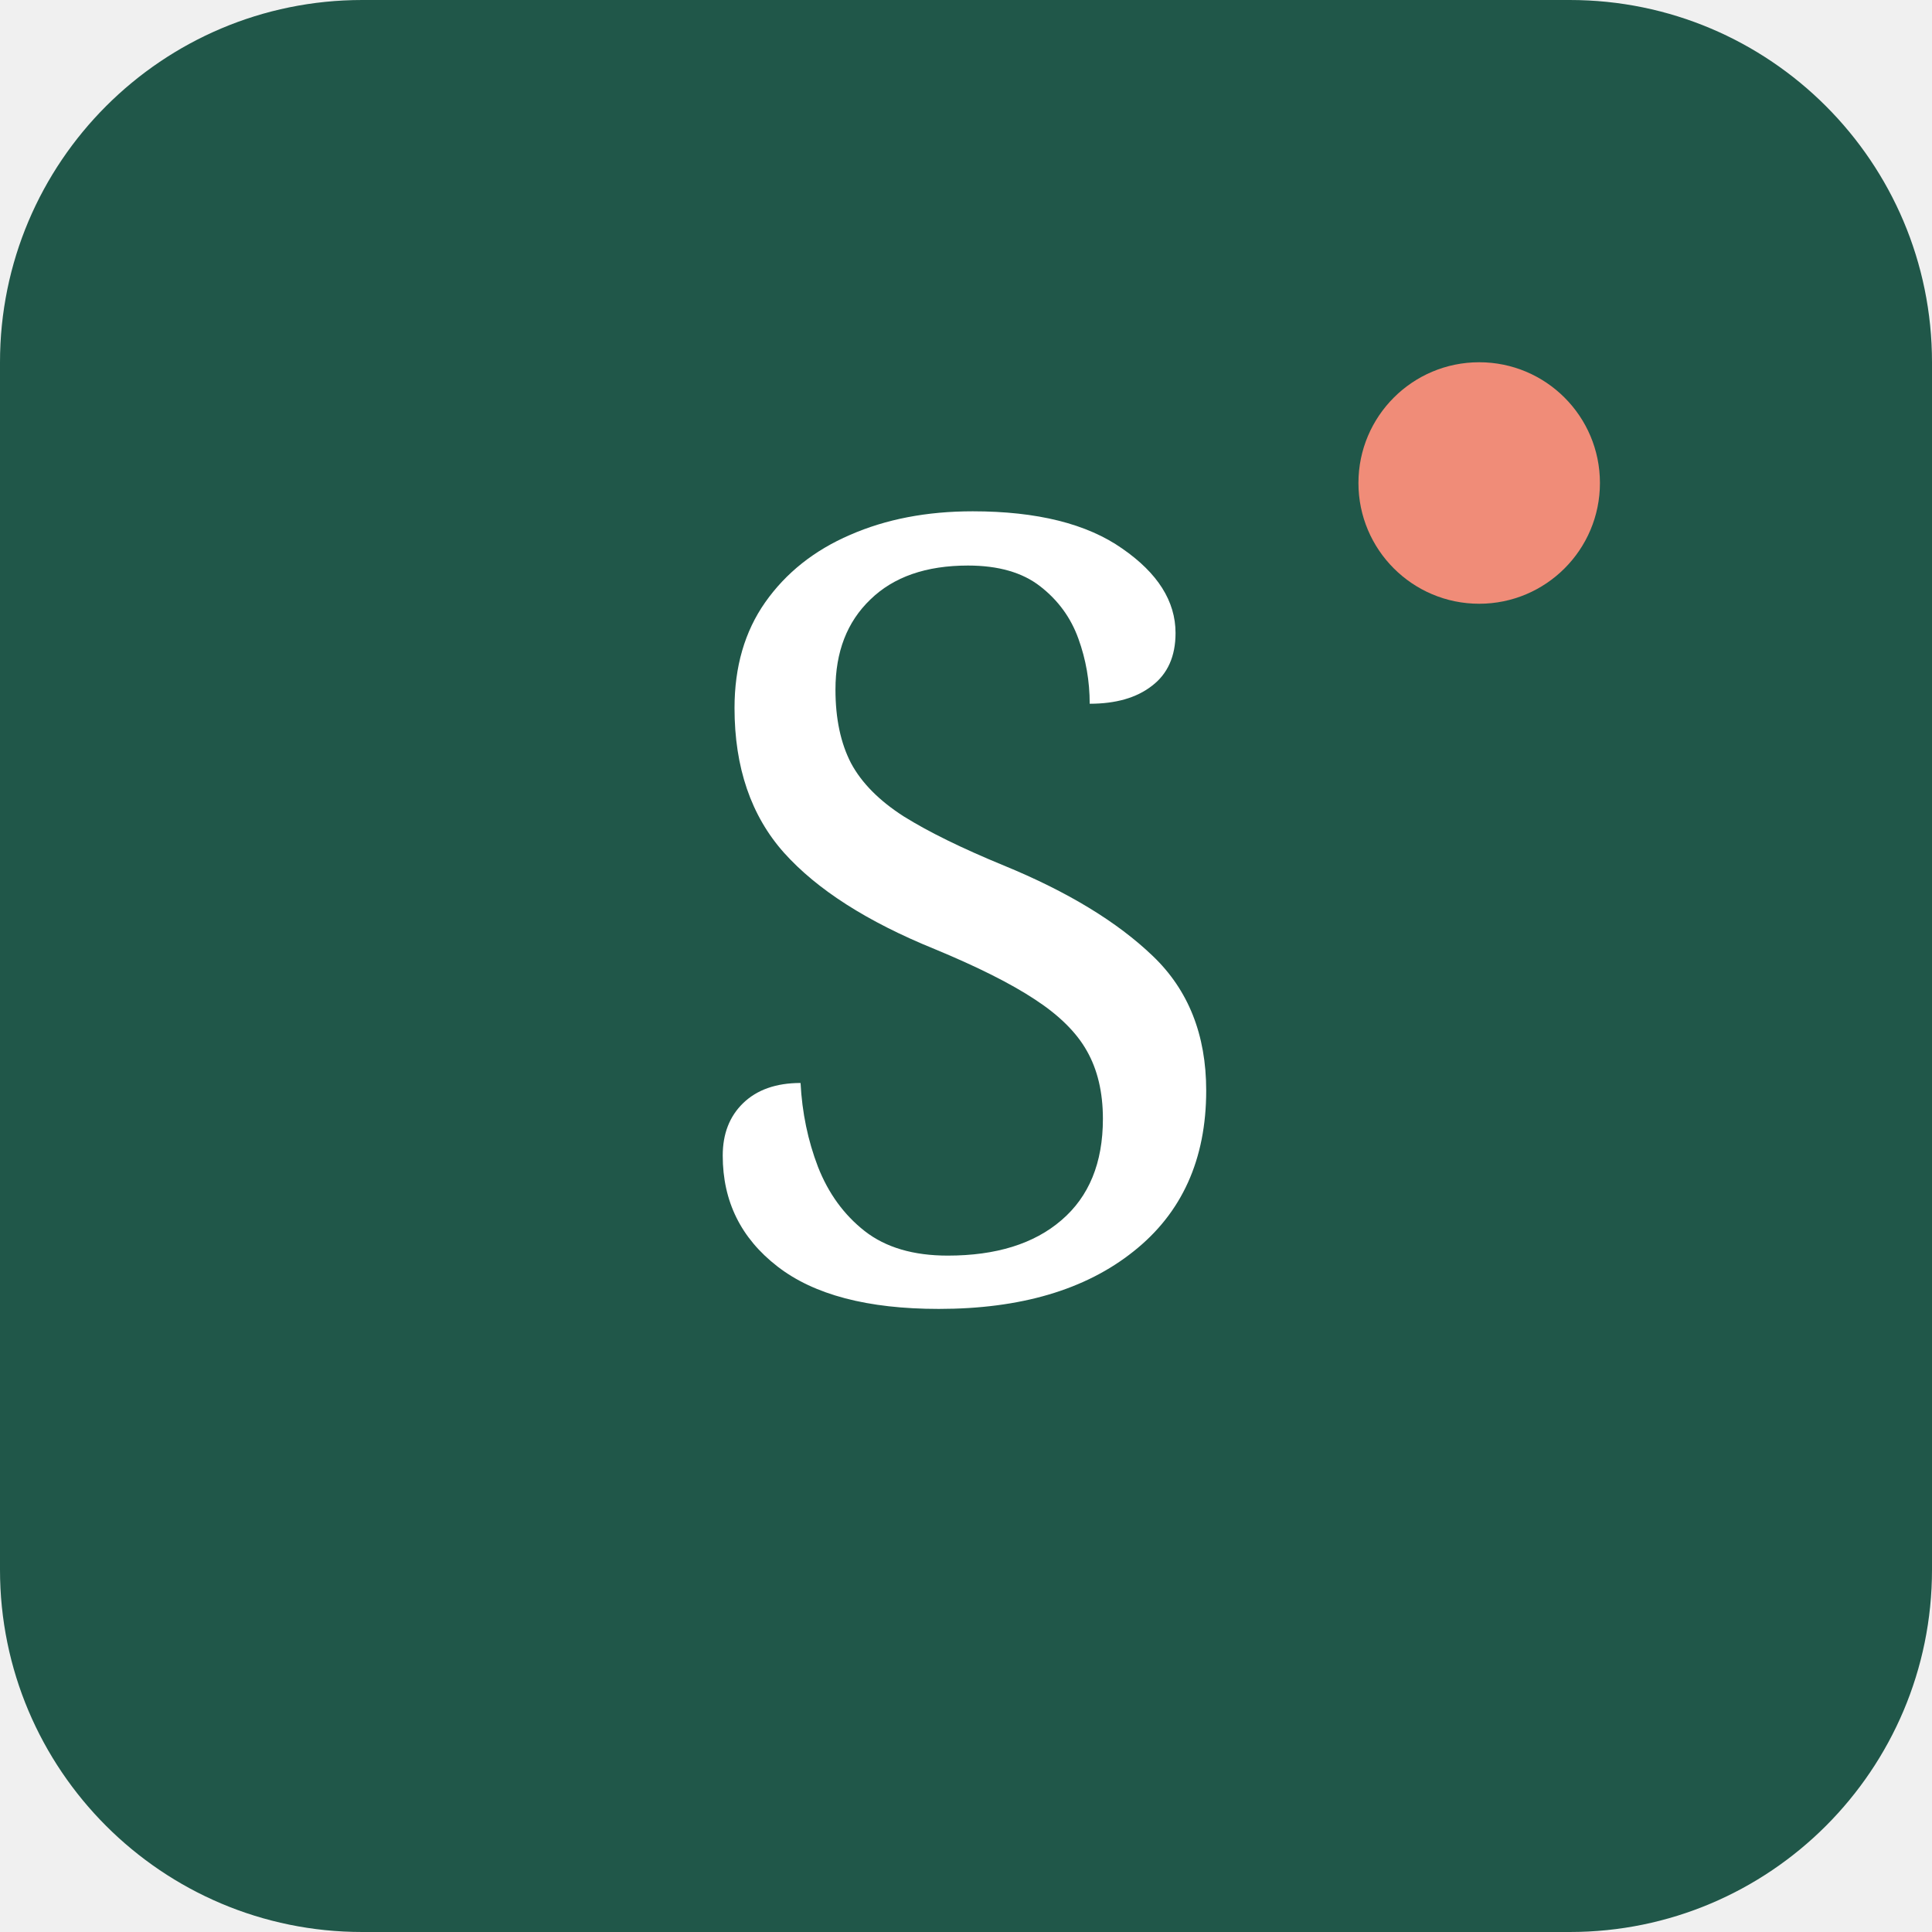
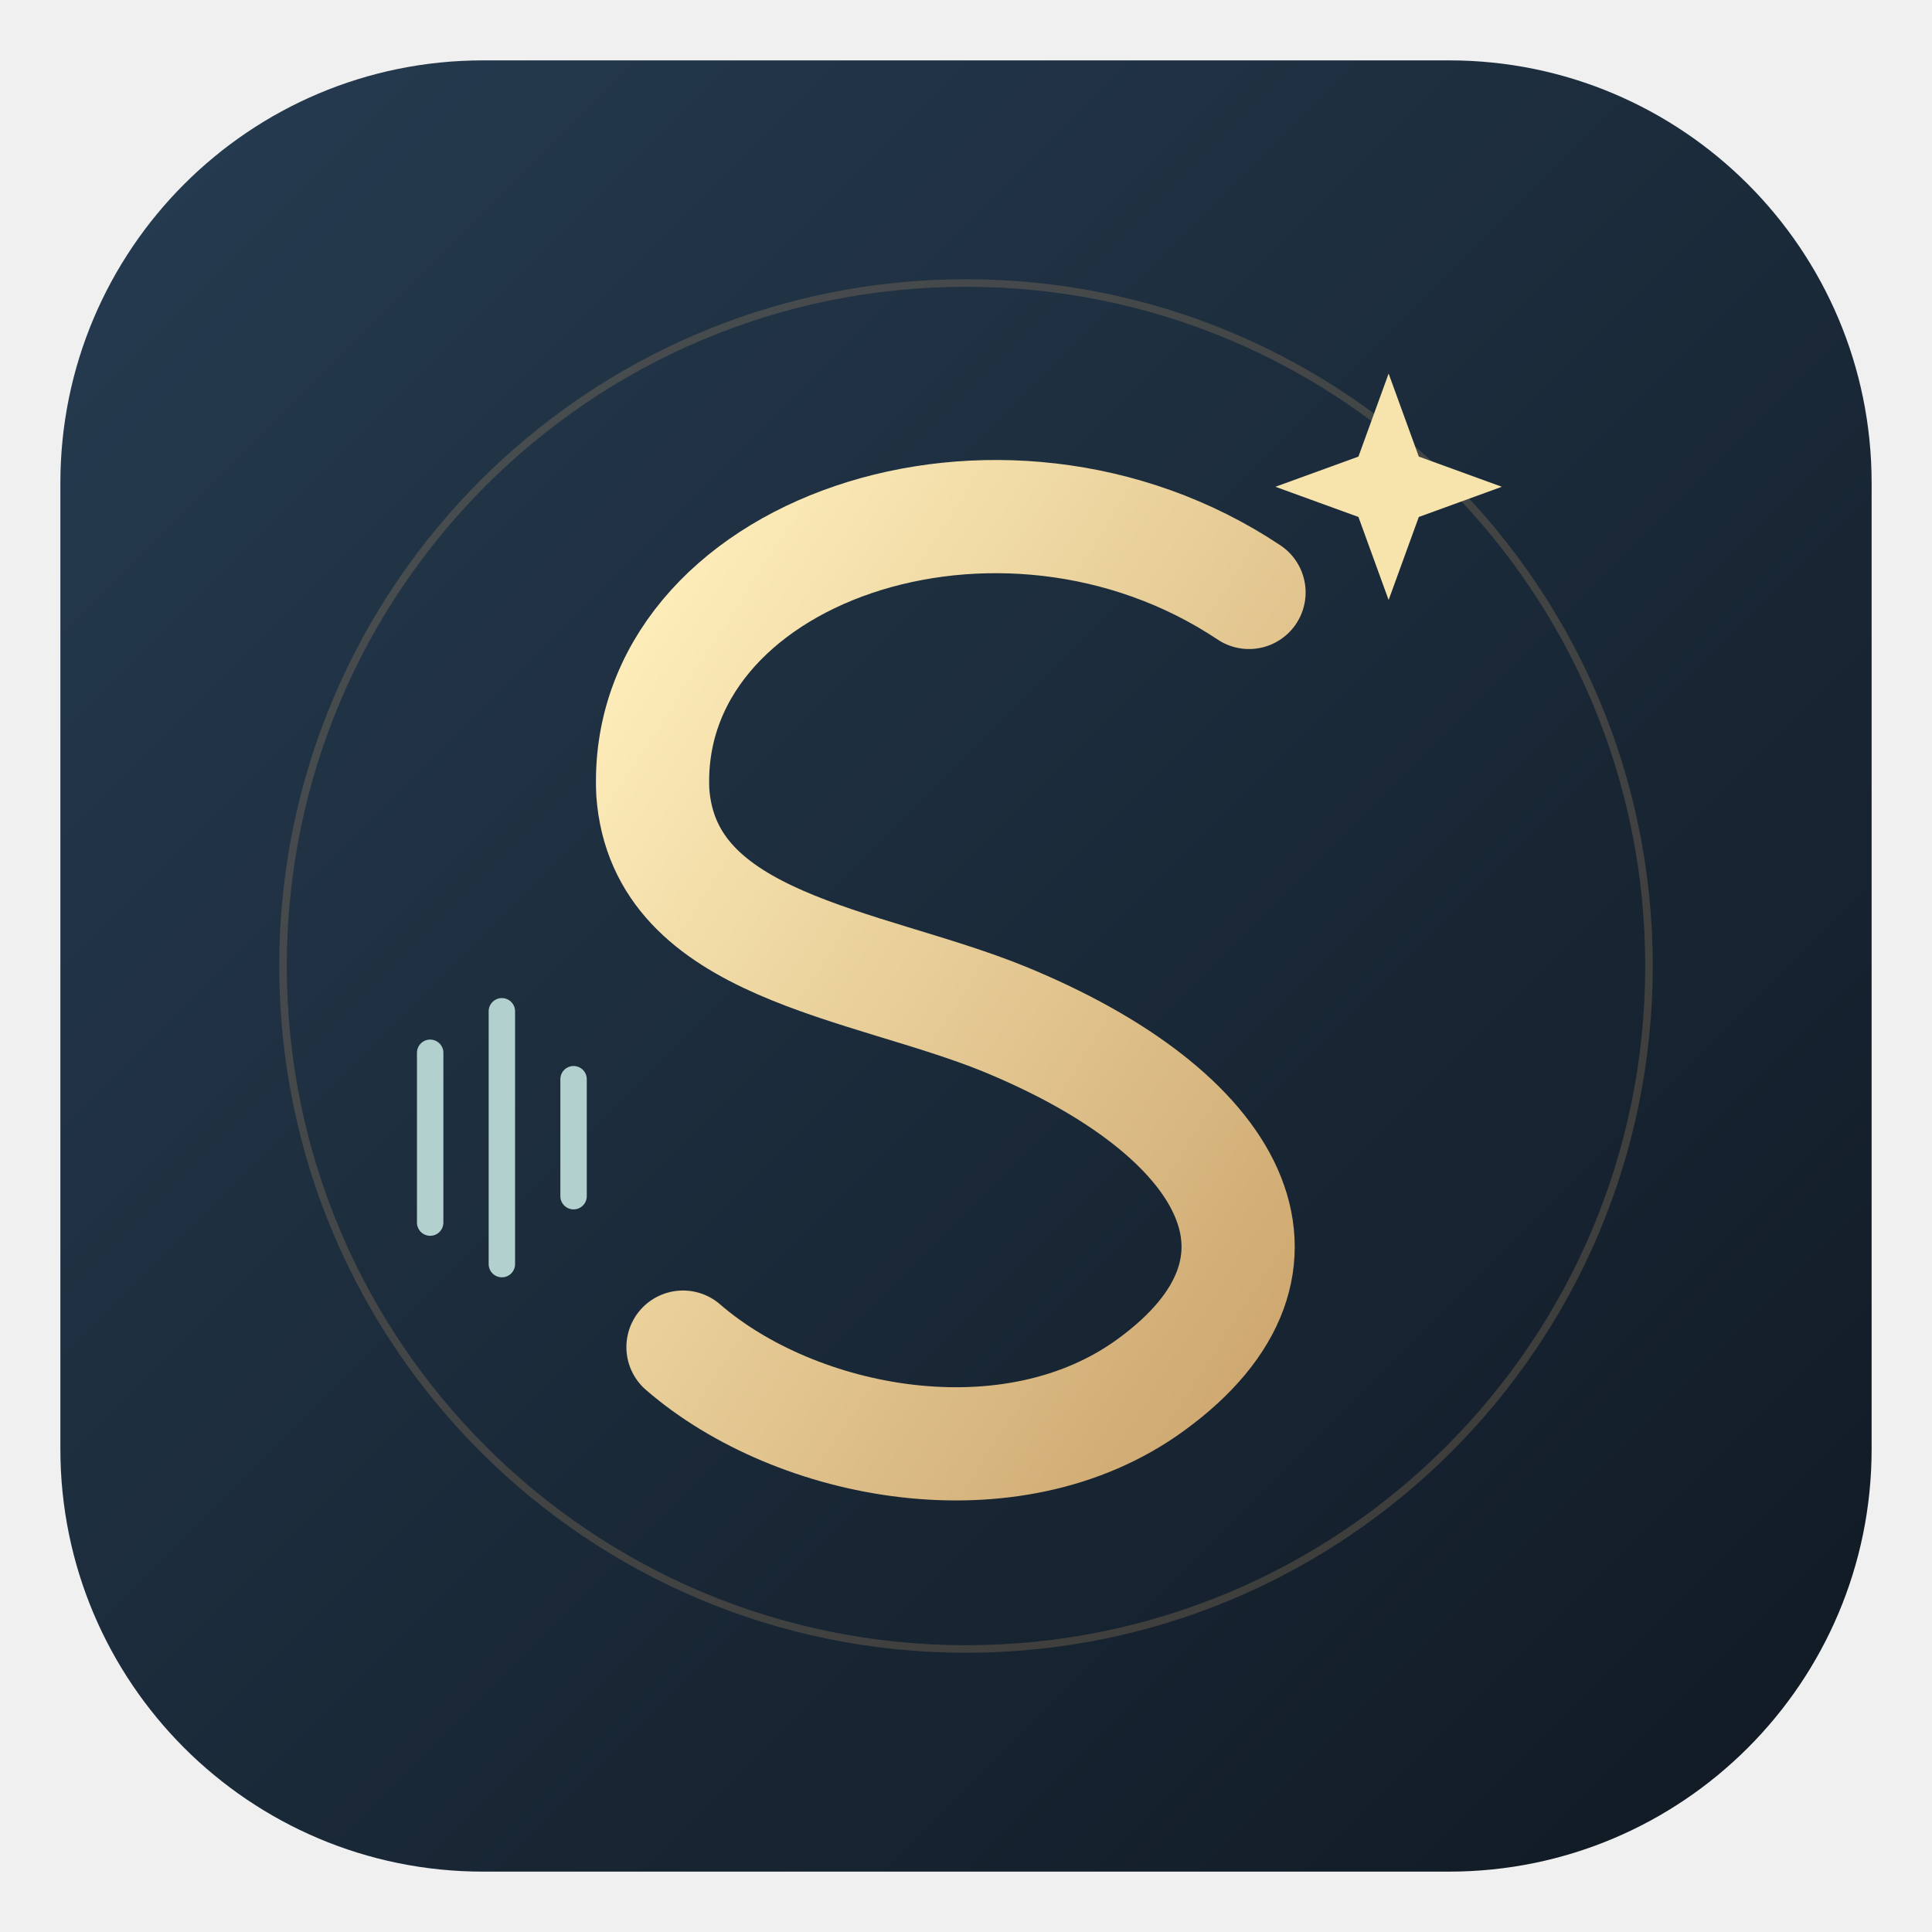
- <svg xmlns="http://www.w3.org/2000/svg" width="64" height="64" viewBox="0 0 64 64">
-   <rect width="64" height="64" rx="12" fill="#205749" />
-   <text x="32" y="43" text-anchor="middle" font-family="Georgia,serif" font-size="36" fill="#fff">S</text>
-   <circle cx="49" cy="16" r="4" fill="#f08c78" />
+ <svg xmlns="http://www.w3.org/2000/svg" width="512" height="512" viewBox="0 0 512 512">
+   <defs>
+     <linearGradient id="ink" x2="1" y2="1">
+       <stop stop-color="#263c51" />
+       <stop offset="1" stop-color="#101923" />
+     </linearGradient>
+     <linearGradient id="gold" x2="1" y2="1">
+       <stop stop-color="#fff0bd" />
+       <stop offset="1" stop-color="#cda66e" />
+     </linearGradient>
+   </defs>
+   <rect x="16" y="16" width="480" height="480" rx="112" fill="url(#ink)" />
+   <circle cx="256" cy="256" r="181" fill="none" stroke="#a98862" stroke-opacity=".28" stroke-width="2" />
+   <path d="M 331 157 C 265 113 170 146 173 210 C 176 251 229 255 266 270 C 327 295 349 335 305 367 C 268 394 211 383 181 357" fill="none" stroke="url(#gold)" stroke-width="30" stroke-linecap="round" />
+   <path d="M 368 99 L 376 121 L 398 129 L 376 137 L 368 159 L 360 137 L 338 129 L 360 121 Z" fill="#f7e4ad" />
+   <path d="M 114 279 L 114 324 M 133 268 L 133 335 M 152 286 L 152 317" stroke="#b2d0cd" stroke-width="7" stroke-linecap="round" />
</svg>
